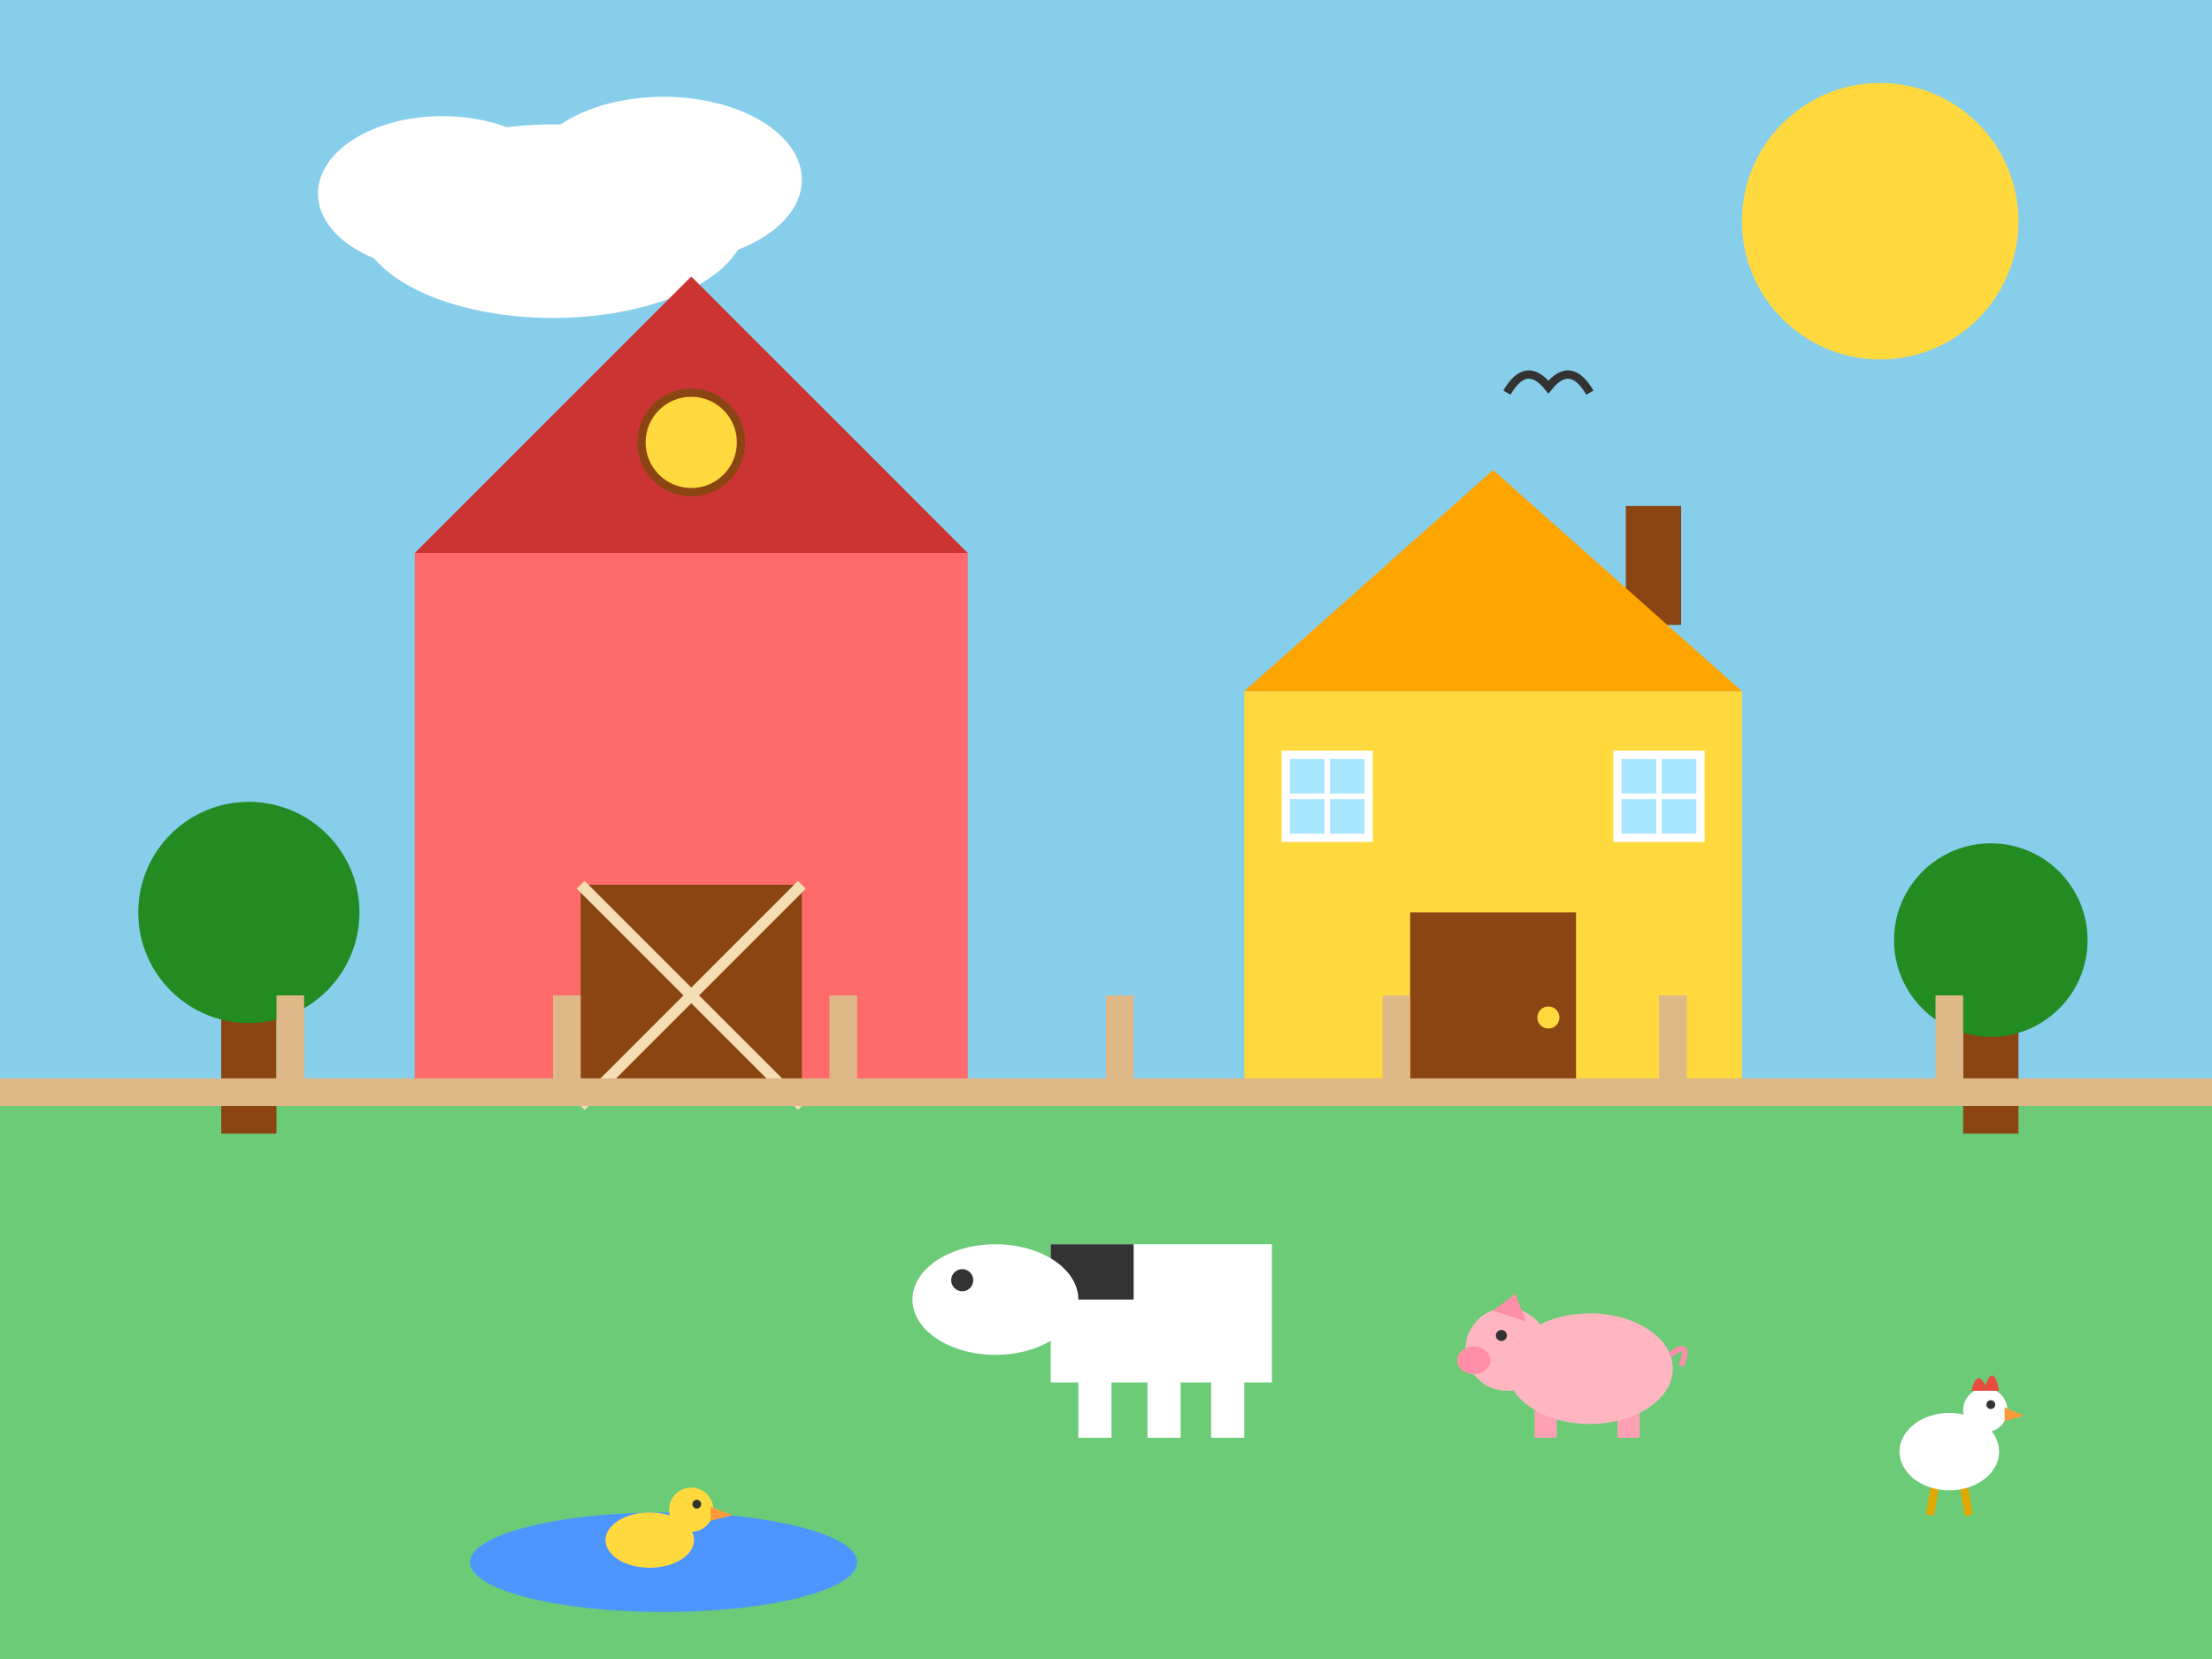
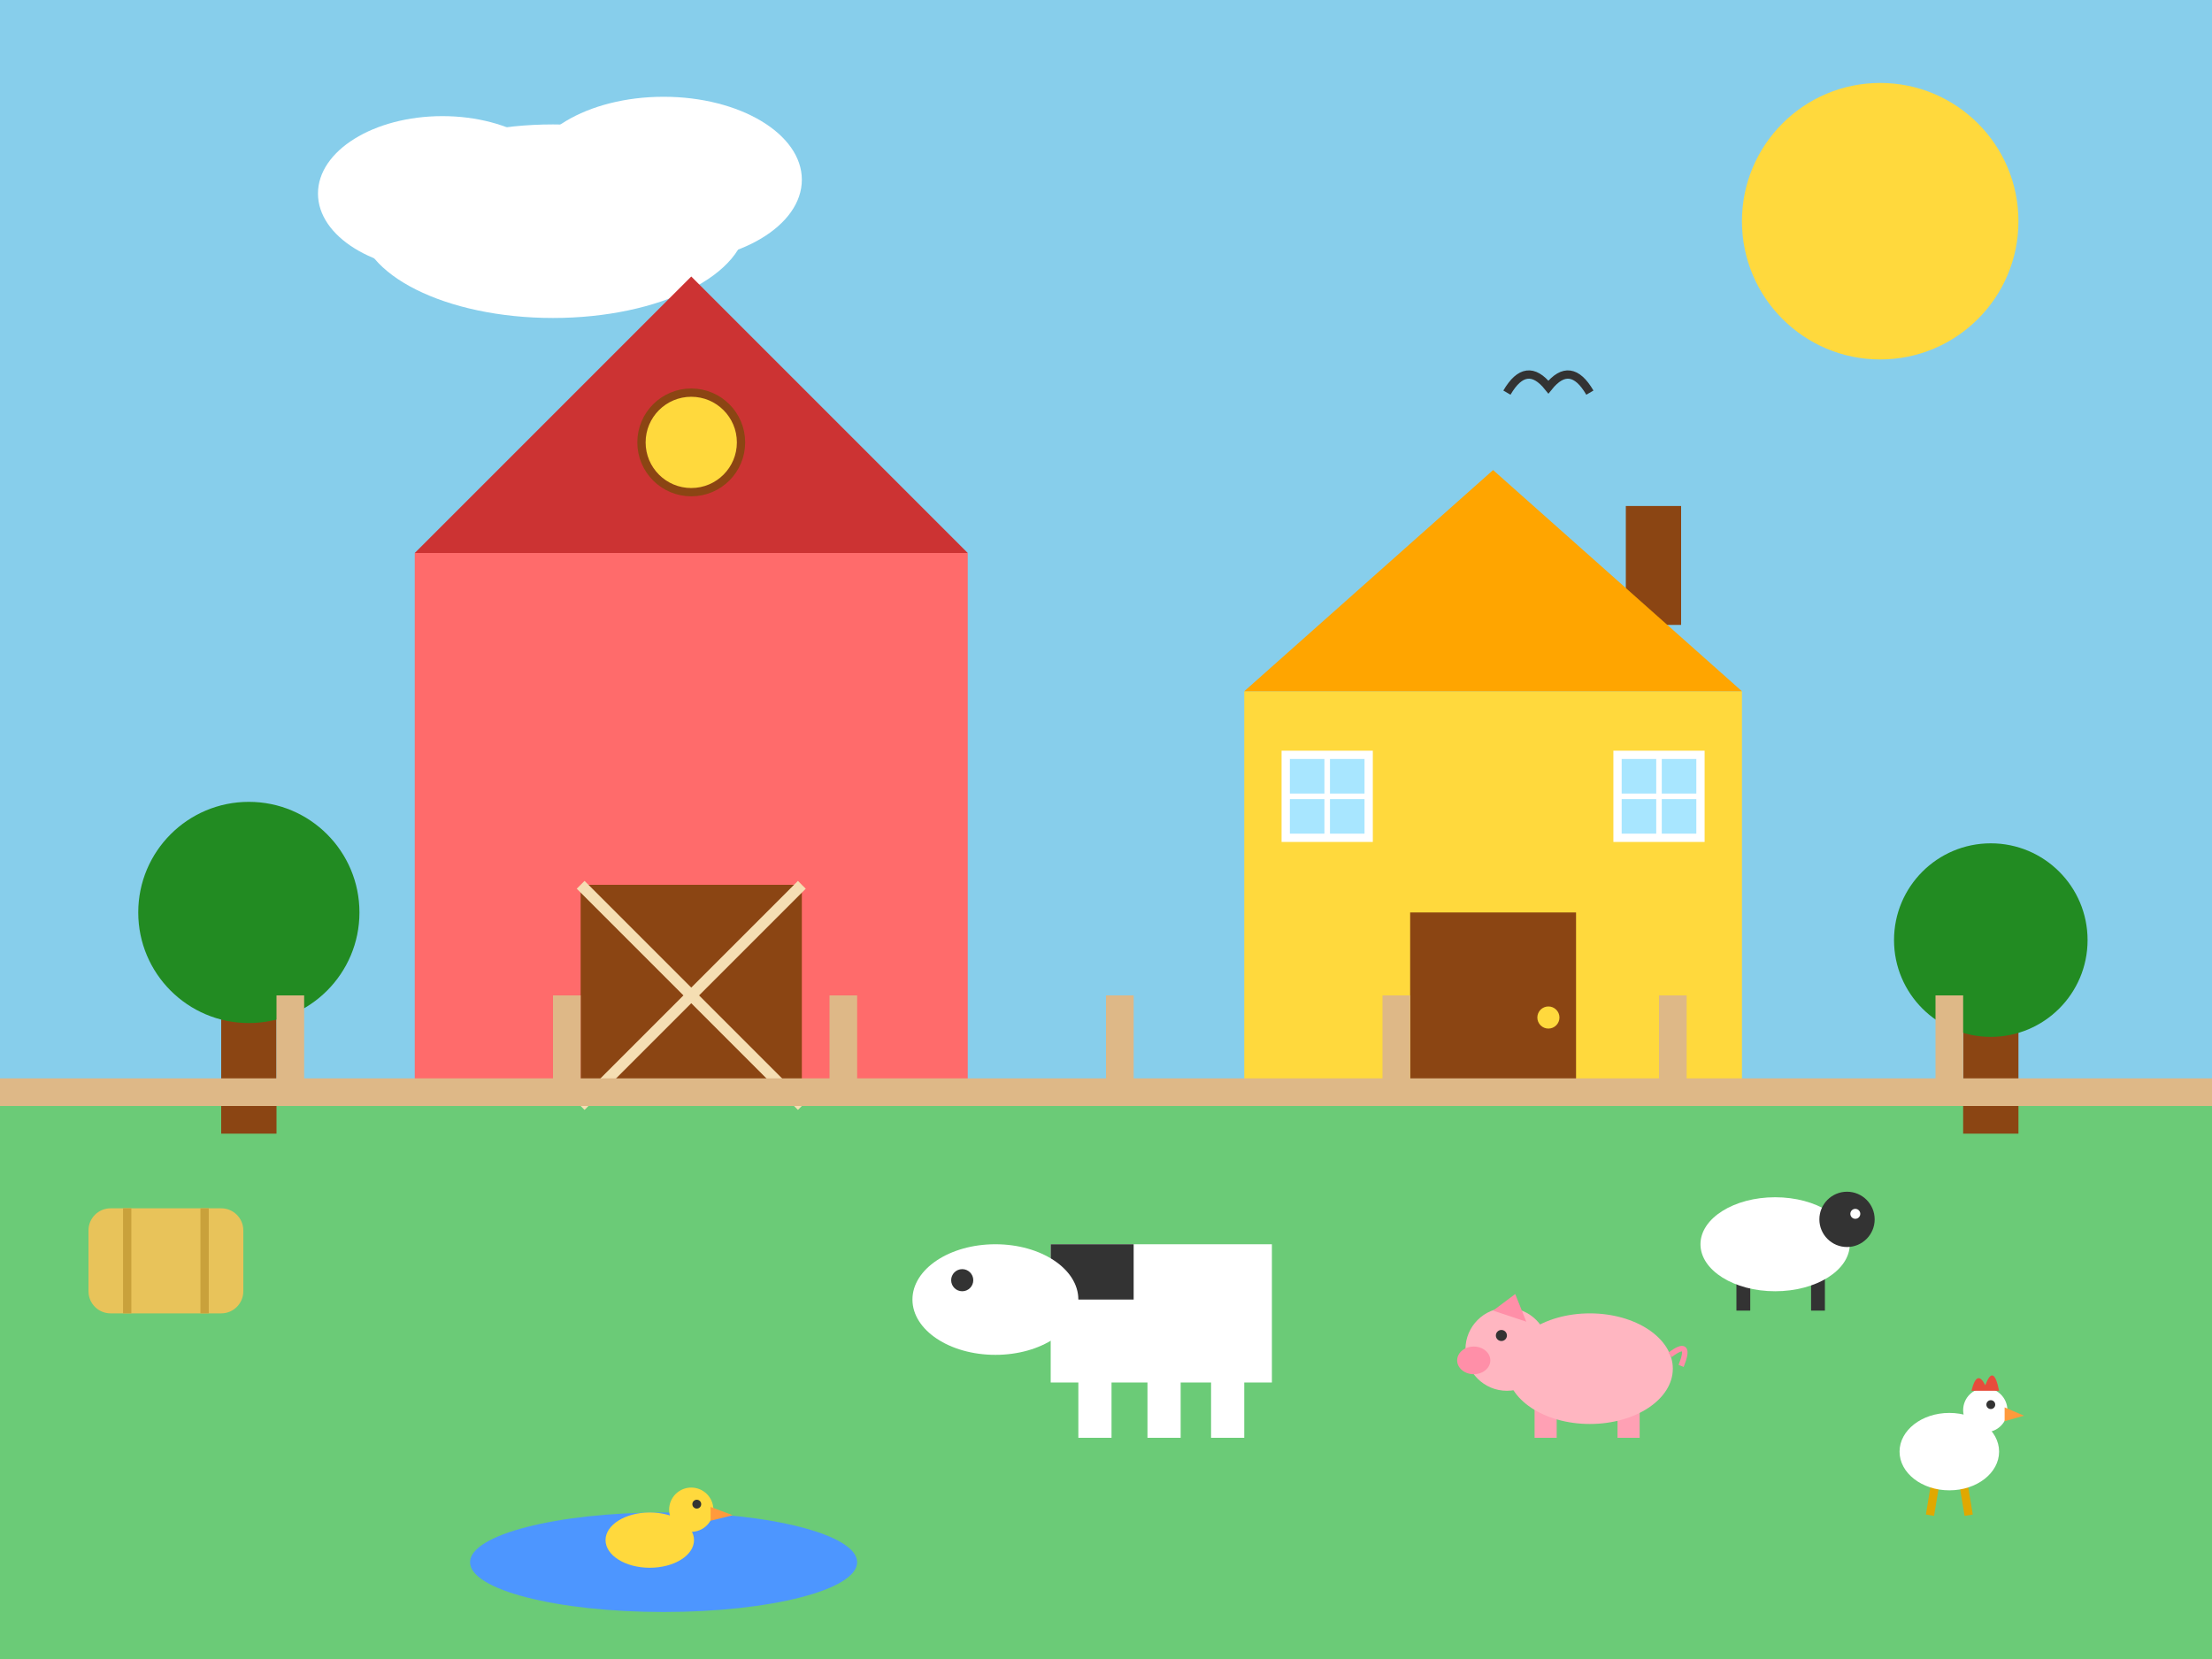
<svg xmlns="http://www.w3.org/2000/svg" viewBox="0 0 800 600">
  <rect width="800" height="600" fill="#87CEEB" />
  <rect x="0" y="400" width="800" height="200" fill="#6BCB77" />
  <ellipse cx="200" cy="80" rx="70" ry="35" fill="white" />
  <ellipse cx="240" cy="65" rx="50" ry="30" fill="white" />
  <ellipse cx="160" cy="70" rx="45" ry="28" fill="white" />
  <g data-diff="sun" data-cx="680" data-cy="78" data-r="58">
    <g data-variant="orig">
      <circle cx="680" cy="80" r="50" fill="#FFD93D" />
    </g>
    <g data-variant="v1" data-label="Die Sonne ist rot!" display="none">
      <circle cx="680" cy="80" r="50" fill="#FF6B6B" />
    </g>
    <g data-variant="v2" data-label="Die Sonne fehlt!" display="none" />
  </g>
  <g data-diff="cloud" data-cx="417" data-cy="75" data-r="60">
    <g data-variant="orig" />
    <g data-variant="v1" data-label="Da ist eine neue Wolke!" display="none">
      <ellipse cx="410" cy="82" rx="50" ry="24" fill="white" />
      <ellipse cx="440" cy="68" rx="34" ry="20" fill="white" />
    </g>
  </g>
  <g data-diff="bird" data-cx="560" data-cy="140" data-r="28">
    <g data-variant="orig">
      <path d="M545,142 Q552,130 560,140 Q568,130 575,142" stroke="#333" stroke-width="3" fill="none" />
    </g>
    <g data-variant="v1" data-label="Der Vogel ist rot!" display="none">
      <path d="M545,142 Q552,130 560,140 Q568,130 575,142" stroke="#E74C3C" stroke-width="3" fill="none" />
    </g>
    <g data-variant="v2" data-label="Der Vogel ist weggeflogen!" display="none" />
  </g>
+   <g data-diff="bird2" data-cx="80" data-cy="172" data-r="26">
+     <g data-variant="orig" />
+     <g data-variant="v1" data-label="Da fliegt noch ein Vogel!" display="none">
+       <path d="M65,177 Q72,165 80,175 Q88,165 95,177" stroke="#333" stroke-width="3" fill="none" />
+     </g>
+   </g>
+   <g data-diff="balloon" data-cx="530" data-cy="47" data-r="38">
+     <g data-variant="orig" />
+     <g data-variant="v1" data-label="Da fliegt ein Luftballon!" display="none">
+       <path d="M530,55 q-5,12 0,24" stroke="#555" stroke-width="2" fill="none" />
+       <ellipse cx="530" cy="35" rx="16" ry="20" fill="#E74C3C" />
+       <polygon points="526,58 534,58 530,53" fill="#E74C3C" />
+     </g>
+   </g>
  <rect x="150" y="200" width="200" height="200" fill="#FF6B6B" />
  <polygon points="150,200 250,100 350,200" fill="#CC3333" />
  <g data-diff="gable" data-cx="250" data-cy="160" data-r="28">
    <g data-variant="orig">
      <circle cx="250" cy="160" r="18" fill="#FFD93D" stroke="#8B4513" stroke-width="3" />
    </g>
    <g data-variant="v1" data-label="Das runde Fenster ist blau!" display="none">
      <circle cx="250" cy="160" r="18" fill="#4D96FF" stroke="#8B4513" stroke-width="3" />
    </g>
    <g data-variant="v2" data-label="Das runde Fenster fehlt!" display="none" />
  </g>
  <g data-diff="barnwin" data-cx="250" data-cy="262" data-r="33">
    <g data-variant="orig" />
    <g data-variant="v1" data-label="Die Scheune hat ein neues Fenster!" display="none">
      <rect x="230" y="242" width="40" height="40" fill="#87CEEB" stroke="#8B4513" stroke-width="3" />
    </g>
  </g>
  <g data-diff="barndoor" data-cx="250" data-cy="360" data-r="58">
    <g data-variant="orig">
      <rect x="210" y="320" width="80" height="80" fill="#8B4513" />
      <path d="M210,320 L290,400 M290,320 L210,400" stroke="#F5DEB3" stroke-width="4" />
    </g>
    <g data-variant="v1" data-label="Das Scheunentor ist grün!" display="none">
      <rect x="210" y="320" width="80" height="80" fill="#2E8B57" />
      <path d="M210,320 L290,400 M290,320 L210,400" stroke="#F5DEB3" stroke-width="4" />
    </g>
    <g data-variant="v2" data-label="Das Scheunentor ist blau!" display="none">
      <rect x="210" y="320" width="80" height="80" fill="#4D96FF" />
      <path d="M210,320 L290,400 M290,320 L210,400" stroke="#F5DEB3" stroke-width="4" />
    </g>
  </g>
+   <g data-diff="barnflag" data-cx="258" data-cy="80" data-r="25">
+     <g data-variant="orig" />
+     <g data-variant="v1" data-label="Auf der Scheune weht eine Fahne!" display="none">
+       <line x1="250" y1="101" x2="250" y2="62" stroke="#555" stroke-width="3" />
+       <polygon points="251,62 272,70 251,78" fill="#4D96FF" />
+     </g>
+   </g>
+   <g data-diff="horseshoe" data-cx="180" data-cy="252" data-r="24">
+     <g data-variant="orig" />
+     <g data-variant="v1" data-label="An der Scheune hängt ein Hufeisen!" display="none">
+       <path d="M170,262 v-12 a10,10 0 0 1 20,0 v12" stroke="#777" stroke-width="5" fill="none" />
+     </g>
+   </g>
  <g data-diff="chimney" data-cx="598" data-cy="205" data-r="30">
    <g data-variant="orig">
      <rect x="588" y="183" width="20" height="43" fill="#8B4513" />
    </g>
    <g data-variant="v1" data-label="Der Kamin ist rot!" display="none">
      <rect x="588" y="183" width="20" height="43" fill="#E74C3C" />
    </g>
    <g data-variant="v2" data-label="Der Kamin fehlt!" display="none" />
  </g>
  <rect x="450" y="250" width="180" height="150" fill="#FFD93D" />
  <polygon points="450,250 540,170 630,250" fill="#FFA500" />
-   <rect x="585" y="273" width="30" height="30" fill="#A8E6FF" stroke="white" stroke-width="3" />
-   <path d="M600,273 V303 M585,288 H615" stroke="white" stroke-width="2" />
+   <g data-diff="roofwin" data-cx="540" data-cy="215" data-r="24">
+     <g data-variant="orig" />
+     <g data-variant="v1" data-label="Das Dach hat ein Fenster!" display="none">
+       <circle cx="540" cy="215" r="12" fill="#A8E6FF" stroke="white" stroke-width="3" />
+     </g>
+   </g>
+   <g data-diff="housewinR" data-cx="600" data-cy="288" data-r="28">
+     <g data-variant="orig">
+       <rect x="585" y="273" width="30" height="30" fill="#A8E6FF" stroke="white" stroke-width="3" />
+       <path d="M600,273 V303 M585,288 H615" stroke="white" stroke-width="2" />
+     </g>
+     <g data-variant="v1" data-label="Das Fenster ist grün!" display="none">
+       <rect x="585" y="273" width="30" height="30" fill="#6BCB77" stroke="white" stroke-width="3" />
+       <path d="M600,273 V303 M585,288 H615" stroke="white" stroke-width="2" />
+     </g>
+   </g>
  <g data-diff="housewin" data-cx="480" data-cy="288" data-r="28">
    <g data-variant="orig">
      <rect x="465" y="273" width="30" height="30" fill="#A8E6FF" stroke="white" stroke-width="3" />
      <path d="M480,273 V303 M465,288 H495" stroke="white" stroke-width="2" />
    </g>
    <g data-variant="v1" data-label="Das Fenster ist rosa!" display="none">
      <rect x="465" y="273" width="30" height="30" fill="#FF8FC8" stroke="white" stroke-width="3" />
      <path d="M480,273 V303 M465,288 H495" stroke="white" stroke-width="2" />
    </g>
    <g data-variant="v2" data-label="Ein Fenster fehlt!" display="none" />
  </g>
  <g data-diff="housedoor" data-cx="540" data-cy="365" data-r="48">
    <g data-variant="orig">
      <rect x="510" y="330" width="60" height="70" fill="#8B4513" />
      <circle cx="560" cy="368" r="4" fill="#FFD93D" />
    </g>
    <g data-variant="v1" data-label="Die Haustür ist rot!" display="none">
      <rect x="510" y="330" width="60" height="70" fill="#E74C3C" />
      <circle cx="560" cy="368" r="4" fill="#FFD93D" />
    </g>
    <g data-variant="v2" data-label="Die Haustür ist blau!" display="none">
      <rect x="510" y="330" width="60" height="70" fill="#4D96FF" />
      <circle cx="560" cy="368" r="4" fill="#FFD93D" />
    </g>
  </g>
  <rect x="80" y="350" width="20" height="60" fill="#8B4513" />
  <g data-diff="treeL" data-cx="90" data-cy="325" data-r="48">
    <g data-variant="orig">
      <circle cx="90" cy="330" r="40" fill="#228B22" />
    </g>
    <g data-variant="v1" data-label="Die Baumkrone fehlt!" display="none" />
    <g data-variant="v2" data-label="Der Baum ist gelb!" display="none">
      <circle cx="90" cy="330" r="40" fill="#FFD93D" />
    </g>
  </g>
  <rect x="710" y="360" width="20" height="50" fill="#8B4513" />
  <g data-diff="treeR" data-cx="720" data-cy="335" data-r="45">
    <g data-variant="orig">
      <circle cx="720" cy="340" r="35" fill="#228B22" />
    </g>
    <g data-variant="v1" data-label="Am Baum hängen Äpfel!" display="none">
      <circle cx="720" cy="340" r="35" fill="#228B22" />
      <circle cx="702" cy="330" r="7" fill="#E74C3C" />
      <circle cx="735" cy="345" r="7" fill="#E74C3C" />
      <circle cx="722" cy="318" r="7" fill="#E74C3C" />
    </g>
    <g data-variant="v2" data-label="Die Baumkrone fehlt!" display="none" />
  </g>
  <rect x="0" y="390" width="800" height="10" fill="#DEB887" />
  <rect x="100" y="360" width="10" height="40" fill="#DEB887" />
  <rect x="200" y="360" width="10" height="40" fill="#DEB887" />
  <rect x="300" y="360" width="10" height="40" fill="#DEB887" />
  <rect x="500" y="360" width="10" height="40" fill="#DEB887" />
  <rect x="600" y="360" width="10" height="40" fill="#DEB887" />
  <rect x="700" y="360" width="10" height="40" fill="#DEB887" />
  <g data-diff="post" data-cx="405" data-cy="380" data-r="28">
    <g data-variant="orig">
      <rect x="400" y="360" width="10" height="40" fill="#DEB887" />
    </g>
    <g data-variant="v1" data-label="Ein Zaunpfahl fehlt!" display="none" />
  </g>
  <ellipse cx="240" cy="565" rx="70" ry="18" fill="#4D96FF" />
  <g data-diff="duck" data-cx="242" data-cy="552" data-r="28">
    <g data-variant="orig">
      <ellipse cx="235" cy="557" rx="16" ry="10" fill="#FFD93D" />
      <circle cx="250" cy="546" r="8" fill="#FFD93D" />
      <polygon points="257,545 265,548 257,550" fill="#FF9A3C" />
      <circle cx="252" cy="544" r="1.6" fill="#333" />
    </g>
    <g data-variant="v1" data-label="Die Ente fehlt!" display="none" />
    <g data-variant="v2" data-label="Die Ente ist weiss!" display="none">
      <ellipse cx="235" cy="557" rx="16" ry="10" fill="white" />
      <circle cx="250" cy="546" r="8" fill="white" />
      <polygon points="257,545 265,548 257,550" fill="#FF9A3C" />
      <circle cx="252" cy="544" r="1.6" fill="#333" />
    </g>
  </g>
  <g data-diff="flower" data-cx="150" data-cy="520" data-r="35">
    <g data-variant="orig" />
    <g data-variant="v1" data-label="Da wächst eine Blume!" display="none">
      <rect x="147" y="517" width="6" height="35" fill="#2E7D32" />
      <circle cx="150" cy="499" r="11" fill="#FF6BB5" />
      <circle cx="150" cy="525" r="11" fill="#FF6BB5" />
      <circle cx="137" cy="512" r="11" fill="#FF6BB5" />
      <circle cx="163" cy="512" r="11" fill="#FF6BB5" />
      <circle cx="150" cy="512" r="8" fill="#FFD93D" />
    </g>
  </g>
  <g data-diff="cow" data-cx="395" data-cy="485" data-r="75">
    <g data-variant="orig">
      <rect x="380" y="450" width="80" height="50" fill="white" />
      <rect x="380" y="450" width="30" height="20" fill="#333" />
      <rect x="390" y="495" width="12" height="25" fill="white" />
      <rect x="415" y="495" width="12" height="25" fill="white" />
      <rect x="438" y="495" width="12" height="25" fill="white" />
      <ellipse cx="360" cy="470" rx="30" ry="20" fill="white" />
      <circle cx="348" cy="463" r="4" fill="#333" />
    </g>
    <g data-variant="v1" data-label="Die Kuh ist orange!" display="none">
      <rect x="380" y="450" width="80" height="50" fill="#FF9A3C" />
      <rect x="380" y="450" width="30" height="20" fill="#333" />
      <rect x="390" y="495" width="12" height="25" fill="#FF9A3C" />
      <rect x="415" y="495" width="12" height="25" fill="#FF9A3C" />
      <rect x="438" y="495" width="12" height="25" fill="#FF9A3C" />
      <ellipse cx="360" cy="470" rx="30" ry="20" fill="#FF9A3C" />
      <circle cx="348" cy="463" r="4" fill="#333" />
    </g>
    <g data-variant="v2" data-label="Die Kuh ist braun!" display="none">
      <rect x="380" y="450" width="80" height="50" fill="#A0522D" />
      <rect x="380" y="450" width="30" height="20" fill="#333" />
      <rect x="390" y="495" width="12" height="25" fill="#A0522D" />
      <rect x="415" y="495" width="12" height="25" fill="#A0522D" />
      <rect x="438" y="495" width="12" height="25" fill="#A0522D" />
      <ellipse cx="360" cy="470" rx="30" ry="20" fill="#A0522D" />
      <circle cx="348" cy="463" r="4" fill="#333" />
    </g>
  </g>
  <g data-diff="pig" data-cx="568" data-cy="495" data-r="45">
    <g data-variant="orig">
      <rect x="555" y="505" width="8" height="15" fill="#FFA0B4" />
      <rect x="585" y="505" width="8" height="15" fill="#FFA0B4" />
      <ellipse cx="575" cy="495" rx="30" ry="20" fill="#FFB6C1" />
      <path d="M604,490 q8,-6 4,4" stroke="#FF8FA8" stroke-width="2" fill="none" />
      <circle cx="545" cy="488" r="15" fill="#FFB6C1" />
      <polygon points="540,474 548,468 552,478" fill="#FF8FA8" />
      <ellipse cx="533" cy="492" rx="6" ry="5" fill="#FF8FA8" />
      <circle cx="543" cy="483" r="2" fill="#333" />
    </g>
    <g data-variant="v1" data-label="Das Schwein fehlt!" display="none" />
    <g data-variant="v2" data-label="Das Schwein ist schmutzig!" display="none">
      <rect x="555" y="505" width="8" height="15" fill="#FFA0B4" />
      <rect x="585" y="505" width="8" height="15" fill="#FFA0B4" />
      <ellipse cx="575" cy="495" rx="30" ry="20" fill="#FFB6C1" />
      <path d="M604,490 q8,-6 4,4" stroke="#FF8FA8" stroke-width="2" fill="none" />
      <circle cx="545" cy="488" r="15" fill="#FFB6C1" />
      <polygon points="540,474 548,468 552,478" fill="#FF8FA8" />
      <ellipse cx="533" cy="492" rx="6" ry="5" fill="#FF8FA8" />
      <circle cx="543" cy="483" r="2" fill="#333" />
      <circle cx="570" cy="488" r="6" fill="#8B5A2B" />
      <circle cx="588" cy="500" r="6" fill="#8B5A2B" />
      <circle cx="560" cy="503" r="6" fill="#8B5A2B" />
    </g>
  </g>
  <g data-diff="hen" data-cx="708" data-cy="522" data-r="32">
    <g data-variant="orig">
      <line x1="700" y1="536" x2="698" y2="548" stroke="#E0A800" stroke-width="3" />
      <line x1="710" y1="536" x2="712" y2="548" stroke="#E0A800" stroke-width="3" />
      <ellipse cx="705" cy="525" rx="18" ry="14" fill="white" />
      <circle cx="718" cy="510" r="8" fill="white" />
      <path d="M713,503 q2,-8 5,-2 q3,-8 5,2 Z" fill="#E74C3C" />
      <polygon points="725,509 732,512 725,514" fill="#FF9A3C" />
      <circle cx="720" cy="508" r="1.6" fill="#333" />
    </g>
    <g data-variant="v1" data-label="Das Huhn fehlt!" display="none" />
    <g data-variant="v2" data-label="Das Huhn ist braun!" display="none">
      <line x1="700" y1="536" x2="698" y2="548" stroke="#E0A800" stroke-width="3" />
      <line x1="710" y1="536" x2="712" y2="548" stroke="#E0A800" stroke-width="3" />
      <ellipse cx="705" cy="525" rx="18" ry="14" fill="#A0522D" />
      <circle cx="718" cy="510" r="8" fill="#A0522D" />
      <path d="M713,503 q2,-8 5,-2 q3,-8 5,2 Z" fill="#E74C3C" />
      <polygon points="725,509 732,512 725,514" fill="#FF9A3C" />
      <circle cx="720" cy="508" r="1.6" fill="#333" />
    </g>
  </g>
+   <g data-diff="sheep" data-cx="648" data-cy="450" data-r="38">
+     <g data-variant="orig">
+       <rect x="628" y="460" width="5" height="14" fill="#333" />
+       <rect x="655" y="460" width="5" height="14" fill="#333" />
+       <ellipse cx="642" cy="450" rx="27" ry="17" fill="white" />
+       <circle cx="668" cy="441" r="10" fill="#333" />
+       <circle cx="671" cy="439" r="1.8" fill="white" />
+     </g>
+     <g data-variant="v1" data-label="Das Schaf ist schwarz!" display="none">
+       <rect x="628" y="460" width="5" height="14" fill="#333" />
+       <rect x="655" y="460" width="5" height="14" fill="#333" />
+       <ellipse cx="642" cy="450" rx="27" ry="17" fill="#555" />
+       <circle cx="668" cy="441" r="10" fill="#333" />
+       <circle cx="671" cy="439" r="1.8" fill="white" />
+     </g>
+     <g data-variant="v2" data-label="Das Schaf fehlt!" display="none" />
+   </g>
+   <g data-diff="hay" data-cx="60" data-cy="456" data-r="37">
+     <g data-variant="orig">
+       <rect x="32" y="437" width="56" height="38" rx="8" fill="#E8C35A" />
+       <path d="M46,437 V475 M74,437 V475" stroke="#C9A13B" stroke-width="3" />
+     </g>
+     <g data-variant="v1" data-label="Der Heuballen fehlt!" display="none" />
+   </g>
+   <g data-diff="cat" data-cx="52" data-cy="556" data-r="33">
+     <g data-variant="orig" />
+     <g data-variant="v1" data-label="Da sitzt eine Katze!" display="none">
+       <path d="M34,566 q-12,-4 -10,-18" stroke="#FF9A3C" stroke-width="4" fill="none" stroke-linecap="round" />
+       <ellipse cx="48" cy="566" rx="17" ry="11" fill="#FF9A3C" />
+       <circle cx="66" cy="550" r="10" fill="#FF9A3C" />
+       <polygon points="58,544 60,532 66,541" fill="#FF9A3C" />
+       <polygon points="66,541 72,532 74,544" fill="#FF9A3C" />
+       <circle cx="63" cy="549" r="1.6" fill="#333" />
+       <circle cx="70" cy="549" r="1.6" fill="#333" />
+     </g>
+   </g>
+   <g data-diff="carrot" data-cx="318" data-cy="575" data-r="24">
+     <g data-variant="orig" />
+     <g data-variant="v1" data-label="Da liegt eine Karotte!" display="none">
+       <polygon points="306,570 336,575 306,581" fill="#FF9A3C" />
+       <path d="M306,575 l-8,-6 M306,575 l-9,0 M306,575 l-8,6" stroke="#2E7D32" stroke-width="3" />
+     </g>
+   </g>
+   <g data-diff="bunny" data-cx="483" data-cy="558" data-r="33">
+     <g data-variant="orig" />
+     <g data-variant="v1" data-label="Da hüpft ein Hase!" display="none">
+       <ellipse cx="480" cy="570" rx="16" ry="12" fill="white" />
+       <circle cx="465" cy="567" r="5" fill="white" />
+       <circle cx="494" cy="557" r="9" fill="white" />
+       <ellipse cx="490" cy="541" rx="3" ry="10" fill="white" />
+       <ellipse cx="499" cy="542" rx="3" ry="10" fill="white" />
+       <circle cx="497" cy="555" r="1.6" fill="#333" />
+     </g>
+   </g>
+   <g data-diff="mushroom" data-cx="765" data-cy="577" data-r="22">
+     <g data-variant="orig" />
+     <g data-variant="v1" data-label="Da wächst ein Pilz!" display="none">
+       <rect x="760" y="572" width="10" height="16" fill="white" />
+       <path d="M751,574 A14,14 0 0 1 779,574 Z" fill="#E74C3C" />
+       <circle cx="760" cy="567" r="2.5" fill="white" />
+       <circle cx="770" cy="566" r="2" fill="white" />
+     </g>
+   </g>
</svg>
